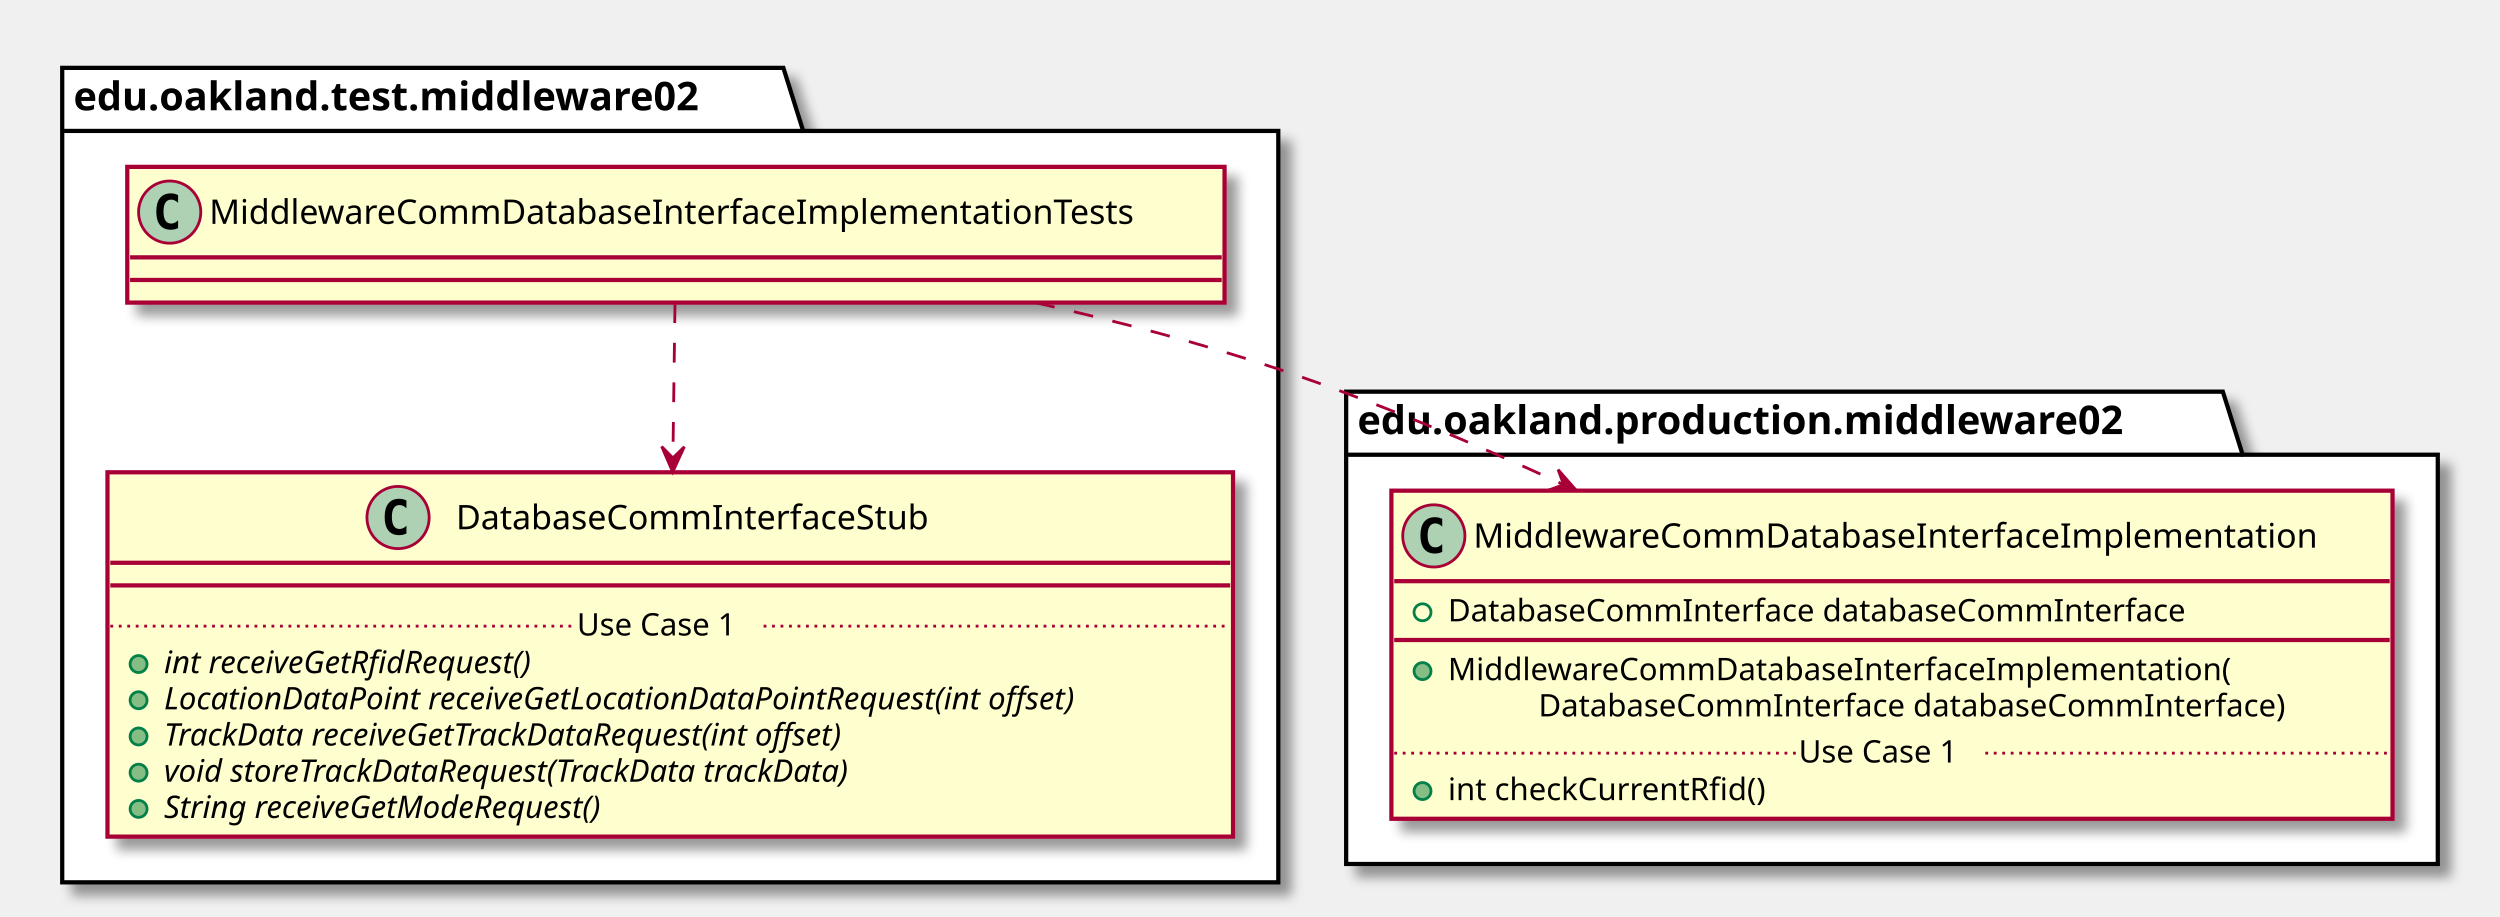
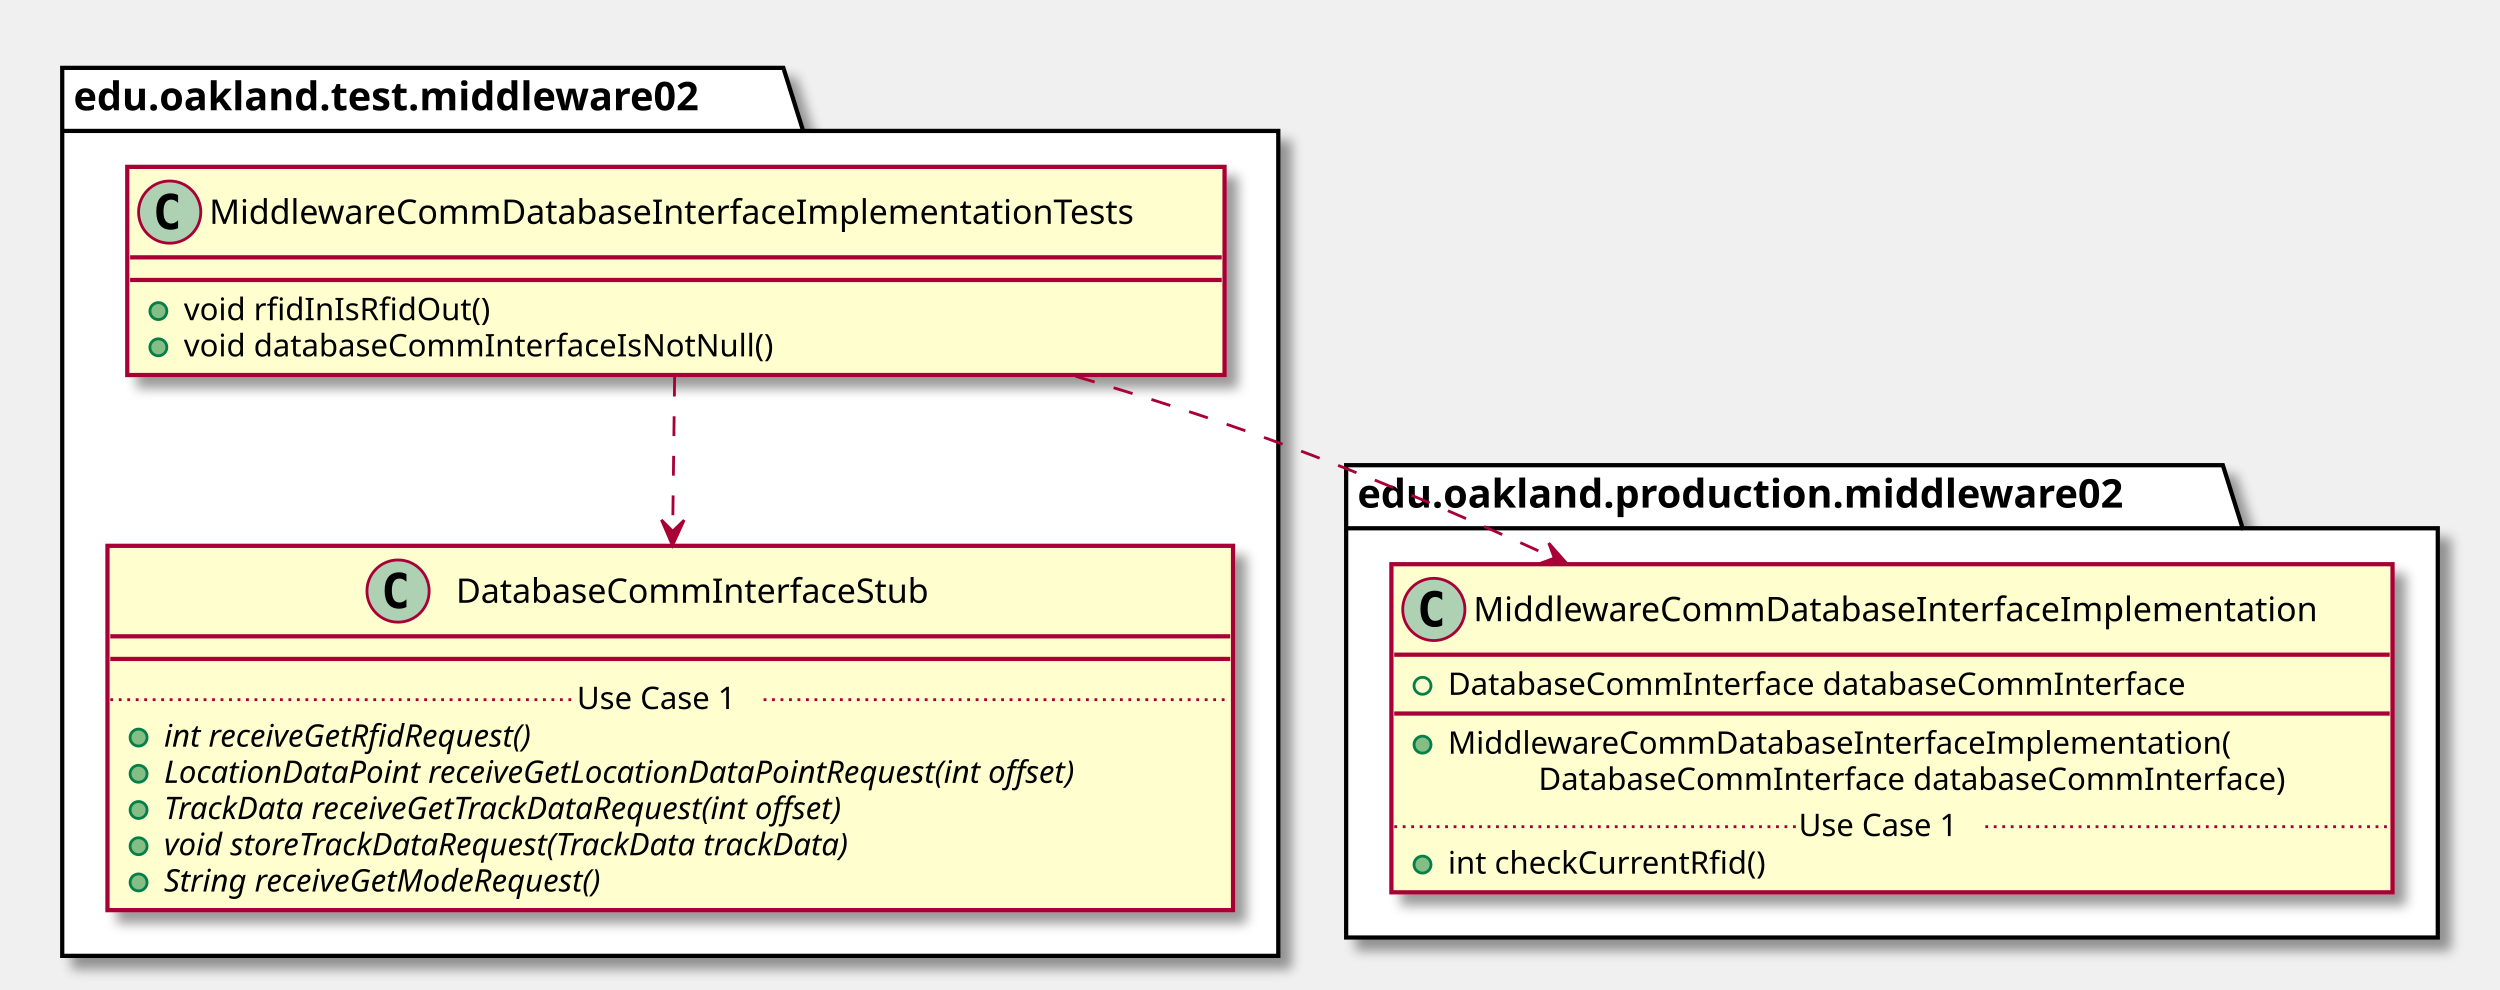
- <svg xmlns="http://www.w3.org/2000/svg" contentScriptType="application/ecmascript" contentStyleType="text/css" height="324px" preserveAspectRatio="none" style="width:884px;height:324px;" version="1.1" viewBox="0 0 884 324" width="884px" zoomAndPan="magnify">
+ <svg xmlns="http://www.w3.org/2000/svg" contentScriptType="application/ecmascript" contentStyleType="text/css" height="350px" preserveAspectRatio="none" style="width:884px;height:350px;" version="1.1" viewBox="0 0 884 350" width="884px" zoomAndPan="magnify">
  <defs>
-     <filter height="300%" id="f156nj1wh56emd" width="300%" x="-1" y="-1">
+     <filter height="300%" id="f1bmngqxyir9pd" width="300%" x="-1" y="-1">
      <feGaussianBlur result="blurOut" stdDeviation="2.0" />
      <feColorMatrix in="blurOut" result="blurOut2" type="matrix" values="0 0 0 0 0 0 0 0 0 0 0 0 0 0 0 0 0 0 .4 0" />
      <feOffset dx="4.0" dy="4.0" in="blurOut2" result="blurOut3" />
      <feBlend in="SourceGraphic" in2="blurOut3" mode="normal" />
    </filter>
  </defs>
  <g>
-     <polygon fill="#FFFFFF" filter="url(#f156nj1wh56emd)" points="22,24,277,24,284,46.297,452,46.297,452,312,22,312,22,24" style="stroke: #000000; stroke-width: 1.5;" />
+     <polygon fill="#FFFFFF" filter="url(#f1bmngqxyir9pd)" points="22,24,277,24,284,46.297,452,46.297,452,338,22,338,22,24" style="stroke: #000000; stroke-width: 1.5;" />
    <line style="stroke: #000000; stroke-width: 1.5;" x1="22" x2="284" y1="46.297" y2="46.297" />
    <text fill="#000000" font-family="sans-serif" font-size="14" font-weight="bold" lengthAdjust="spacingAndGlyphs" textLength="249" x="26" y="38.995">edu.oakland.test.middleware02</text>
-     <polygon fill="#FFFFFF" filter="url(#f156nj1wh56emd)" points="476,138.5,786,138.5,793,160.797,862,160.797,862,305.5,476,305.5,476,138.5" style="stroke: #000000; stroke-width: 1.5;" />
-     <line style="stroke: #000000; stroke-width: 1.5;" x1="476" x2="793" y1="160.797" y2="160.797" />
-     <text fill="#000000" font-family="sans-serif" font-size="14" font-weight="bold" lengthAdjust="spacingAndGlyphs" textLength="304" x="480" y="153.495">edu.oakland.production.middleware02</text>
-     <rect fill="#FEFECE" filter="url(#f156nj1wh56emd)" height="48" id="MiddlewareCommDatabaseInterfaceImplementationTests" style="stroke: #A80036; stroke-width: 1.5;" width="388" x="45" y="59" />
+     <polygon fill="#FFFFFF" filter="url(#f1bmngqxyir9pd)" points="476,164.5,786,164.5,793,186.797,862,186.797,862,331.5,476,331.5,476,164.5" style="stroke: #000000; stroke-width: 1.5;" />
+     <line style="stroke: #000000; stroke-width: 1.5;" x1="476" x2="793" y1="186.797" y2="186.797" />
+     <text fill="#000000" font-family="sans-serif" font-size="14" font-weight="bold" lengthAdjust="spacingAndGlyphs" textLength="304" x="480" y="179.495">edu.oakland.production.middleware02</text>
+     <rect fill="#FEFECE" filter="url(#f1bmngqxyir9pd)" height="73.609" id="MiddlewareCommDatabaseInterfaceImplementationTests" style="stroke: #A80036; stroke-width: 1.5;" width="388" x="45" y="59" />
    <ellipse cx="60" cy="75" fill="#ADD1B2" rx="11" ry="11" style="stroke: #A80036; stroke-width: 1.0;" />
    <path d="M62.969,80.641 Q62.391,80.938 61.75,81.078 Q61.109,81.234 60.406,81.234 Q57.906,81.234 56.578,79.594 Q55.266,77.938 55.266,74.812 Q55.266,71.688 56.578,70.031 Q57.906,68.375 60.406,68.375 Q61.109,68.375 61.75,68.531 Q62.406,68.688 62.969,68.984 L62.969,71.703 Q62.344,71.125 61.75,70.859 Q61.156,70.578 60.531,70.578 Q59.188,70.578 58.5,71.656 Q57.812,72.719 57.812,74.812 Q57.812,76.906 58.5,77.984 Q59.188,79.047 60.531,79.047 Q61.156,79.047 61.75,78.781 Q62.344,78.5 62.969,77.922 L62.969,80.641 Z " />
    <text fill="#000000" font-family="sans-serif" font-size="12" lengthAdjust="spacingAndGlyphs" textLength="356" x="74" y="79.154">MiddlewareCommDatabaseInterfaceImplementationTests</text>
    <line style="stroke: #A80036; stroke-width: 1.5;" x1="46" x2="432" y1="91" y2="91" />
    <line style="stroke: #A80036; stroke-width: 1.5;" x1="46" x2="432" y1="99" y2="99" />
-     <rect fill="#FEFECE" filter="url(#f156nj1wh56emd)" height="128.828" id="DatabaseCommInterfaceStub" style="stroke: #A80036; stroke-width: 1.5;" width="398" x="38" y="167" />
-     <ellipse cx="140.75" cy="183" fill="#ADD1B2" rx="11" ry="11" style="stroke: #A80036; stroke-width: 1.0;" />
-     <path d="M143.719,188.641 Q143.141,188.938 142.5,189.078 Q141.859,189.234 141.156,189.234 Q138.656,189.234 137.328,187.594 Q136.016,185.938 136.016,182.812 Q136.016,179.688 137.328,178.031 Q138.656,176.375 141.156,176.375 Q141.859,176.375 142.5,176.531 Q143.156,176.688 143.719,176.984 L143.719,179.703 Q143.094,179.125 142.5,178.859 Q141.906,178.578 141.281,178.578 Q139.938,178.578 139.25,179.656 Q138.562,180.719 138.562,182.812 Q138.562,184.906 139.25,185.984 Q139.938,187.047 141.281,187.047 Q141.906,187.047 142.5,186.781 Q143.094,186.5 143.719,185.922 L143.719,188.641 Z " />
-     <text fill="#000000" font-family="sans-serif" font-size="12" lengthAdjust="spacingAndGlyphs" textLength="184" x="161.25" y="187.154">DatabaseCommInterfaceStub</text>
-     <line style="stroke: #A80036; stroke-width: 1.5;" x1="39" x2="435" y1="199" y2="199" />
-     <line style="stroke: #A80036; stroke-width: 1.5;" x1="39" x2="435" y1="207" y2="207" />
-     <ellipse cx="49" cy="234.805" fill="#84BE84" rx="3" ry="3" style="stroke: #038048; stroke-width: 1.0;" />
-     <text fill="#000000" font-family="sans-serif" font-size="11" font-style="italic" lengthAdjust="spacingAndGlyphs" textLength="156" x="58" y="238.015">int receiveGetRfidRequest()</text>
-     <ellipse cx="49" cy="247.609" fill="#84BE84" rx="3" ry="3" style="stroke: #038048; stroke-width: 1.0;" />
-     <text fill="#000000" font-family="sans-serif" font-size="11" font-style="italic" lengthAdjust="spacingAndGlyphs" textLength="372" x="58" y="250.82">LocationDataPoint receiveGetLocationDataPointRequest(int offset)</text>
-     <ellipse cx="49" cy="260.414" fill="#84BE84" rx="3" ry="3" style="stroke: #038048; stroke-width: 1.0;" />
-     <text fill="#000000" font-family="sans-serif" font-size="11" font-style="italic" lengthAdjust="spacingAndGlyphs" textLength="284" x="58" y="263.625">TrackData receiveGetTrackDataRequest(int offset)</text>
-     <ellipse cx="49" cy="273.219" fill="#84BE84" rx="3" ry="3" style="stroke: #038048; stroke-width: 1.0;" />
-     <text fill="#000000" font-family="sans-serif" font-size="11" font-style="italic" lengthAdjust="spacingAndGlyphs" textLength="283" x="58" y="276.429">void storeTrackDataRequest(TrackData trackData)</text>
-     <ellipse cx="49" cy="286.023" fill="#84BE84" rx="3" ry="3" style="stroke: #038048; stroke-width: 1.0;" />
-     <text fill="#000000" font-family="sans-serif" font-size="11" font-style="italic" lengthAdjust="spacingAndGlyphs" textLength="183" x="58" y="289.234">String receiveGetModeRequest()</text>
-     <line style="stroke: #A80036; stroke-width: 1.0; stroke-dasharray: 1.0,2.0;" x1="39" x2="204" y1="221.402" y2="221.402" />
-     <text fill="#000000" font-family="sans-serif" font-size="11" lengthAdjust="spacingAndGlyphs" textLength="66" x="204" y="224.71">Use Case 1</text>
-     <line style="stroke: #A80036; stroke-width: 1.0; stroke-dasharray: 1.0,2.0;" x1="270" x2="435" y1="221.402" y2="221.402" />
-     <rect fill="#FEFECE" filter="url(#f156nj1wh56emd)" height="116.023" id="MiddlewareCommDatabaseInterfaceImplementation" style="stroke: #A80036; stroke-width: 1.5;" width="354" x="492" y="173.5" />
-     <ellipse cx="507" cy="189.5" fill="#ADD1B2" rx="11" ry="11" style="stroke: #A80036; stroke-width: 1.0;" />
-     <path d="M509.969,195.141 Q509.391,195.438 508.75,195.578 Q508.109,195.734 507.406,195.734 Q504.906,195.734 503.578,194.094 Q502.266,192.438 502.266,189.312 Q502.266,186.188 503.578,184.531 Q504.906,182.875 507.406,182.875 Q508.109,182.875 508.75,183.031 Q509.406,183.188 509.969,183.484 L509.969,186.203 Q509.344,185.625 508.75,185.359 Q508.156,185.078 507.531,185.078 Q506.188,185.078 505.5,186.156 Q504.812,187.219 504.812,189.312 Q504.812,191.406 505.5,192.484 Q506.188,193.547 507.531,193.547 Q508.156,193.547 508.75,193.281 Q509.344,193 509.969,192.422 L509.969,195.141 Z " />
-     <text fill="#000000" font-family="sans-serif" font-size="12" lengthAdjust="spacingAndGlyphs" textLength="322" x="521" y="193.654">MiddlewareCommDatabaseInterfaceImplementation</text>
-     <line style="stroke: #A80036; stroke-width: 1.5;" x1="493" x2="845" y1="205.5" y2="205.5" />
-     <ellipse cx="503" cy="216.5" fill="none" rx="3" ry="3" style="stroke: #038048; stroke-width: 1.0;" />
-     <text fill="#000000" font-family="sans-serif" font-size="11" lengthAdjust="spacingAndGlyphs" textLength="285" x="512" y="219.71">DatabaseCommInterface databaseCommInterface</text>
-     <line style="stroke: #A80036; stroke-width: 1.5;" x1="493" x2="845" y1="226.305" y2="226.305" />
-     <ellipse cx="503" cy="237.305" fill="#84BE84" rx="3" ry="3" style="stroke: #038048; stroke-width: 1.0;" />
-     <text fill="#000000" font-family="sans-serif" font-size="11" lengthAdjust="spacingAndGlyphs" textLength="297" x="512" y="240.515">MiddlewareCommDatabaseInterfaceImplementation(</text>
-     <text fill="#000000" font-family="sans-serif" font-size="11" lengthAdjust="spacingAndGlyphs" textLength="289" x="544" y="253.32">DatabaseCommInterface databaseCommInterface)</text>
-     <ellipse cx="503" cy="279.719" fill="#84BE84" rx="3" ry="3" style="stroke: #038048; stroke-width: 1.0;" />
-     <text fill="#000000" font-family="sans-serif" font-size="11" lengthAdjust="spacingAndGlyphs" textLength="122" x="512" y="282.929">int checkCurrentRfid()</text>
-     <line style="stroke: #A80036; stroke-width: 1.0; stroke-dasharray: 1.0,2.0;" x1="493" x2="636" y1="266.316" y2="266.316" />
-     <text fill="#000000" font-family="sans-serif" font-size="11" lengthAdjust="spacingAndGlyphs" textLength="66" x="636" y="269.625">Use Case 1</text>
-     <line style="stroke: #A80036; stroke-width: 1.0; stroke-dasharray: 1.0,2.0;" x1="702" x2="845" y1="266.316" y2="266.316" />
-     <path d="M238.68,107.21 C238.48,122.03 238.21,142.07 237.94,161.68 " fill="none" id="MiddlewareCommDatabaseInterfaceImplementationTests-&gt;DatabaseCommInterfaceStub" style="stroke: #A80036; stroke-width: 1.0; stroke-dasharray: 7.0,7.0;" />
-     <polygon fill="#A80036" points="237.87,166.93,241.973,157.976,237.927,161.93,233.973,157.885,237.87,166.93" style="stroke: #A80036; stroke-width: 1.0;" />
-     <path d="M366.09,107.02 C394.68,113.5 424.64,121.33 452,130.5 C485.46,141.71 520.64,156.52 552.71,171.28 " fill="none" id="MiddlewareCommDatabaseInterfaceImplementationTests-&gt;MiddlewareCommDatabaseInterfaceImplementation" style="stroke: #A80036; stroke-width: 1.0; stroke-dasharray: 7.0,7.0;" />
-     <polygon fill="#A80036" points="557.42,173.46,550.938,166.045,552.884,171.357,547.572,173.303,557.42,173.46" style="stroke: #A80036; stroke-width: 1.0;" />
+     <ellipse cx="56" cy="110" fill="#84BE84" rx="3" ry="3" style="stroke: #038048; stroke-width: 1.0;" />
+     <text fill="#000000" font-family="sans-serif" font-size="11" lengthAdjust="spacingAndGlyphs" textLength="115" x="65" y="113.21">void rfidInIsRfidOut()</text>
+     <ellipse cx="56" cy="122.805" fill="#84BE84" rx="3" ry="3" style="stroke: #038048; stroke-width: 1.0;" />
+     <text fill="#000000" font-family="sans-serif" font-size="11" lengthAdjust="spacingAndGlyphs" textLength="225" x="65" y="126.015">void databaseCommInterfaceIsNotNull()</text>
+     <rect fill="#FEFECE" filter="url(#f1bmngqxyir9pd)" height="128.828" id="DatabaseCommInterfaceStub" style="stroke: #A80036; stroke-width: 1.5;" width="398" x="38" y="193" />
+     <ellipse cx="140.75" cy="209" fill="#ADD1B2" rx="11" ry="11" style="stroke: #A80036; stroke-width: 1.0;" />
+     <path d="M143.719,214.641 Q143.141,214.938 142.5,215.078 Q141.859,215.234 141.156,215.234 Q138.656,215.234 137.328,213.594 Q136.016,211.938 136.016,208.812 Q136.016,205.688 137.328,204.031 Q138.656,202.375 141.156,202.375 Q141.859,202.375 142.5,202.531 Q143.156,202.688 143.719,202.984 L143.719,205.703 Q143.094,205.125 142.5,204.859 Q141.906,204.578 141.281,204.578 Q139.938,204.578 139.25,205.656 Q138.562,206.719 138.562,208.812 Q138.562,210.906 139.25,211.984 Q139.938,213.047 141.281,213.047 Q141.906,213.047 142.5,212.781 Q143.094,212.5 143.719,211.922 L143.719,214.641 Z " />
+     <text fill="#000000" font-family="sans-serif" font-size="12" lengthAdjust="spacingAndGlyphs" textLength="184" x="161.25" y="213.154">DatabaseCommInterfaceStub</text>
+     <line style="stroke: #A80036; stroke-width: 1.5;" x1="39" x2="435" y1="225" y2="225" />
+     <line style="stroke: #A80036; stroke-width: 1.5;" x1="39" x2="435" y1="233" y2="233" />
+     <ellipse cx="49" cy="260.805" fill="#84BE84" rx="3" ry="3" style="stroke: #038048; stroke-width: 1.0;" />
+     <text fill="#000000" font-family="sans-serif" font-size="11" font-style="italic" lengthAdjust="spacingAndGlyphs" textLength="156" x="58" y="264.015">int receiveGetRfidRequest()</text>
+     <ellipse cx="49" cy="273.609" fill="#84BE84" rx="3" ry="3" style="stroke: #038048; stroke-width: 1.0;" />
+     <text fill="#000000" font-family="sans-serif" font-size="11" font-style="italic" lengthAdjust="spacingAndGlyphs" textLength="372" x="58" y="276.82">LocationDataPoint receiveGetLocationDataPointRequest(int offset)</text>
+     <ellipse cx="49" cy="286.414" fill="#84BE84" rx="3" ry="3" style="stroke: #038048; stroke-width: 1.0;" />
+     <text fill="#000000" font-family="sans-serif" font-size="11" font-style="italic" lengthAdjust="spacingAndGlyphs" textLength="284" x="58" y="289.625">TrackData receiveGetTrackDataRequest(int offset)</text>
+     <ellipse cx="49" cy="299.219" fill="#84BE84" rx="3" ry="3" style="stroke: #038048; stroke-width: 1.0;" />
+     <text fill="#000000" font-family="sans-serif" font-size="11" font-style="italic" lengthAdjust="spacingAndGlyphs" textLength="283" x="58" y="302.429">void storeTrackDataRequest(TrackData trackData)</text>
+     <ellipse cx="49" cy="312.023" fill="#84BE84" rx="3" ry="3" style="stroke: #038048; stroke-width: 1.0;" />
+     <text fill="#000000" font-family="sans-serif" font-size="11" font-style="italic" lengthAdjust="spacingAndGlyphs" textLength="183" x="58" y="315.234">String receiveGetModeRequest()</text>
+     <line style="stroke: #A80036; stroke-width: 1.0; stroke-dasharray: 1.0,2.0;" x1="39" x2="204" y1="247.402" y2="247.402" />
+     <text fill="#000000" font-family="sans-serif" font-size="11" lengthAdjust="spacingAndGlyphs" textLength="66" x="204" y="250.71">Use Case 1</text>
+     <line style="stroke: #A80036; stroke-width: 1.0; stroke-dasharray: 1.0,2.0;" x1="270" x2="435" y1="247.402" y2="247.402" />
+     <rect fill="#FEFECE" filter="url(#f1bmngqxyir9pd)" height="116.023" id="MiddlewareCommDatabaseInterfaceImplementation" style="stroke: #A80036; stroke-width: 1.5;" width="354" x="492" y="199.5" />
+     <ellipse cx="507" cy="215.5" fill="#ADD1B2" rx="11" ry="11" style="stroke: #A80036; stroke-width: 1.0;" />
+     <path d="M509.969,221.141 Q509.391,221.438 508.75,221.578 Q508.109,221.734 507.406,221.734 Q504.906,221.734 503.578,220.094 Q502.266,218.438 502.266,215.312 Q502.266,212.188 503.578,210.531 Q504.906,208.875 507.406,208.875 Q508.109,208.875 508.75,209.031 Q509.406,209.188 509.969,209.484 L509.969,212.203 Q509.344,211.625 508.75,211.359 Q508.156,211.078 507.531,211.078 Q506.188,211.078 505.5,212.156 Q504.812,213.219 504.812,215.312 Q504.812,217.406 505.5,218.484 Q506.188,219.547 507.531,219.547 Q508.156,219.547 508.75,219.281 Q509.344,219 509.969,218.422 L509.969,221.141 Z " />
+     <text fill="#000000" font-family="sans-serif" font-size="12" lengthAdjust="spacingAndGlyphs" textLength="322" x="521" y="219.654">MiddlewareCommDatabaseInterfaceImplementation</text>
+     <line style="stroke: #A80036; stroke-width: 1.5;" x1="493" x2="845" y1="231.5" y2="231.5" />
+     <ellipse cx="503" cy="242.5" fill="none" rx="3" ry="3" style="stroke: #038048; stroke-width: 1.0;" />
+     <text fill="#000000" font-family="sans-serif" font-size="11" lengthAdjust="spacingAndGlyphs" textLength="285" x="512" y="245.71">DatabaseCommInterface databaseCommInterface</text>
+     <line style="stroke: #A80036; stroke-width: 1.5;" x1="493" x2="845" y1="252.305" y2="252.305" />
+     <ellipse cx="503" cy="263.305" fill="#84BE84" rx="3" ry="3" style="stroke: #038048; stroke-width: 1.0;" />
+     <text fill="#000000" font-family="sans-serif" font-size="11" lengthAdjust="spacingAndGlyphs" textLength="297" x="512" y="266.515">MiddlewareCommDatabaseInterfaceImplementation(</text>
+     <text fill="#000000" font-family="sans-serif" font-size="11" lengthAdjust="spacingAndGlyphs" textLength="289" x="544" y="279.32">DatabaseCommInterface databaseCommInterface)</text>
+     <ellipse cx="503" cy="305.719" fill="#84BE84" rx="3" ry="3" style="stroke: #038048; stroke-width: 1.0;" />
+     <text fill="#000000" font-family="sans-serif" font-size="11" lengthAdjust="spacingAndGlyphs" textLength="122" x="512" y="308.929">int checkCurrentRfid()</text>
+     <line style="stroke: #A80036; stroke-width: 1.0; stroke-dasharray: 1.0,2.0;" x1="493" x2="636" y1="292.316" y2="292.316" />
+     <text fill="#000000" font-family="sans-serif" font-size="11" lengthAdjust="spacingAndGlyphs" textLength="66" x="636" y="295.625">Use Case 1</text>
+     <line style="stroke: #A80036; stroke-width: 1.0; stroke-dasharray: 1.0,2.0;" x1="702" x2="845" y1="292.316" y2="292.316" />
+     <path d="M238.55,133.19 C238.34,149.32 238.1,168.88 237.86,187.63 " fill="none" id="MiddlewareCommDatabaseInterfaceImplementationTests-&gt;DatabaseCommInterfaceStub" style="stroke: #A80036; stroke-width: 1.0; stroke-dasharray: 7.0,7.0;" />
+     <polygon fill="#A80036" points="237.8,192.89,241.903,183.936,237.857,187.89,233.903,183.845,237.8,192.89" style="stroke: #A80036; stroke-width: 1.0;" />
+     <path d="M380.37,133.07 C404.48,140.19 429.12,148.09 452,156.5 C484.19,168.33 518.23,182.95 549.56,197.32 " fill="none" id="MiddlewareCommDatabaseInterfaceImplementationTests-&gt;MiddlewareCommDatabaseInterfaceImplementation" style="stroke: #A80036; stroke-width: 1.0; stroke-dasharray: 7.0,7.0;" />
+     <polygon fill="#A80036" points="554.16,199.44,547.65,192.05,549.616,197.354,544.312,199.32,554.16,199.44" style="stroke: #A80036; stroke-width: 1.0;" />
  </g>
</svg>
